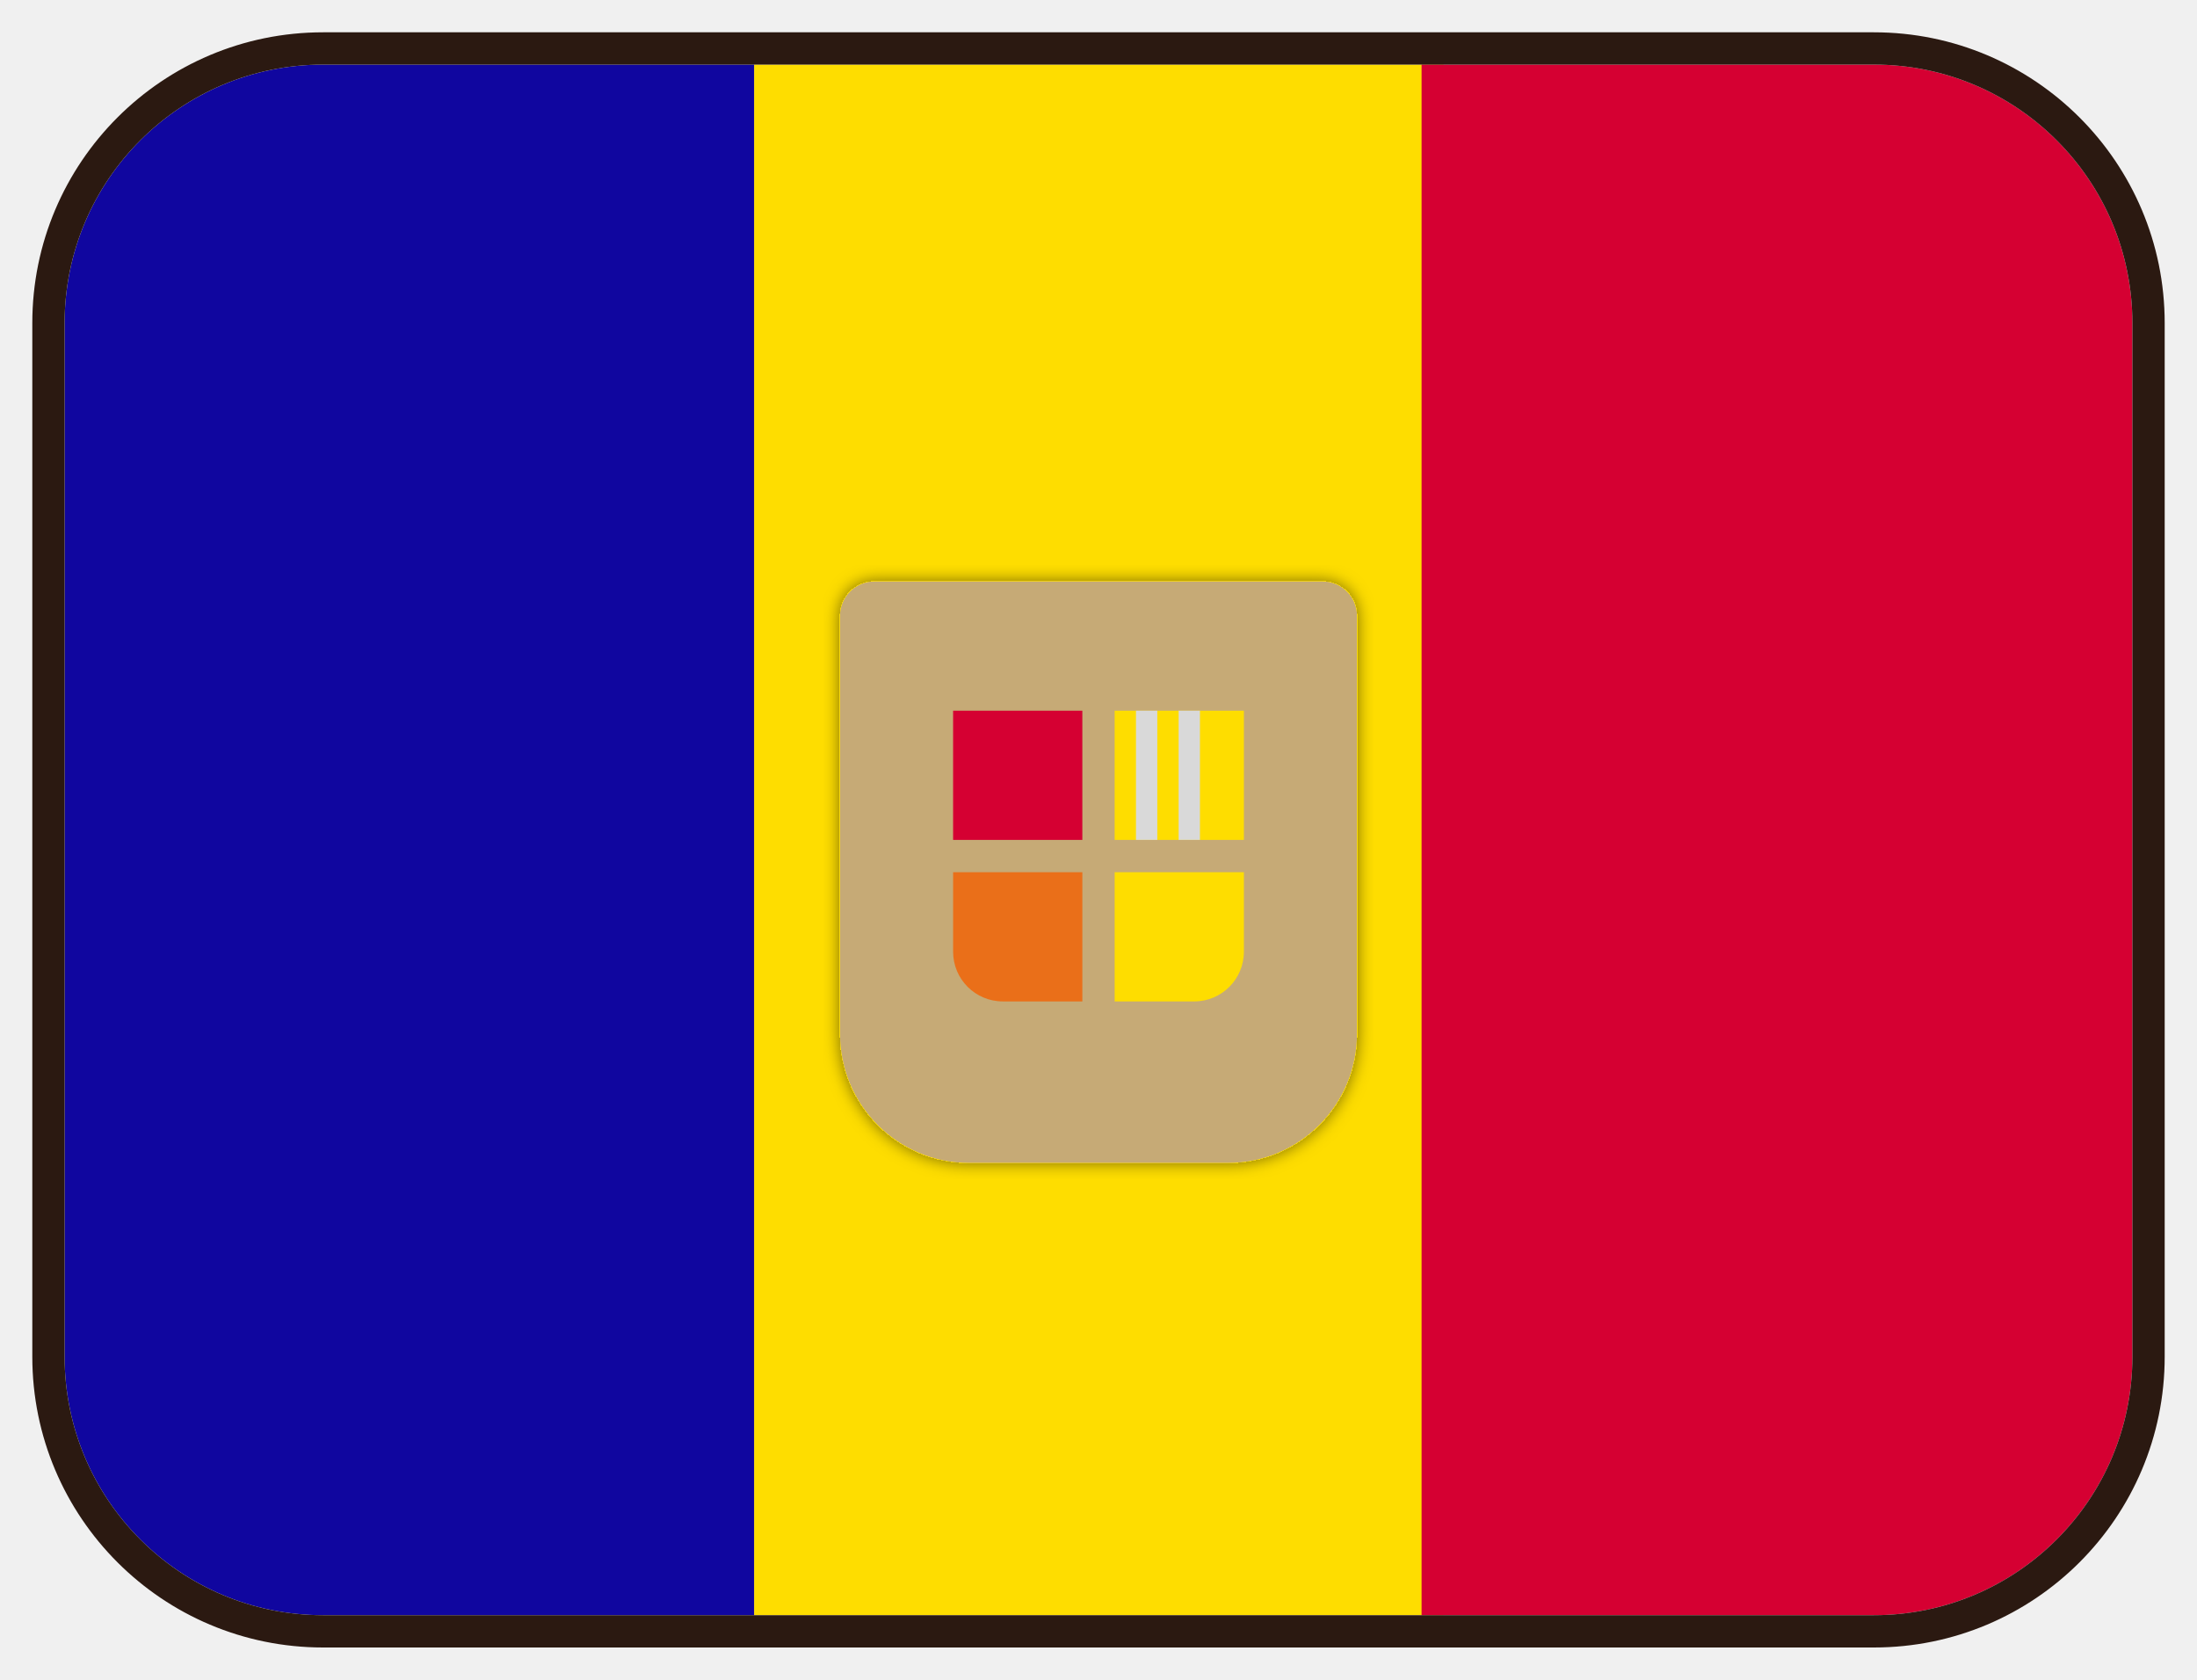
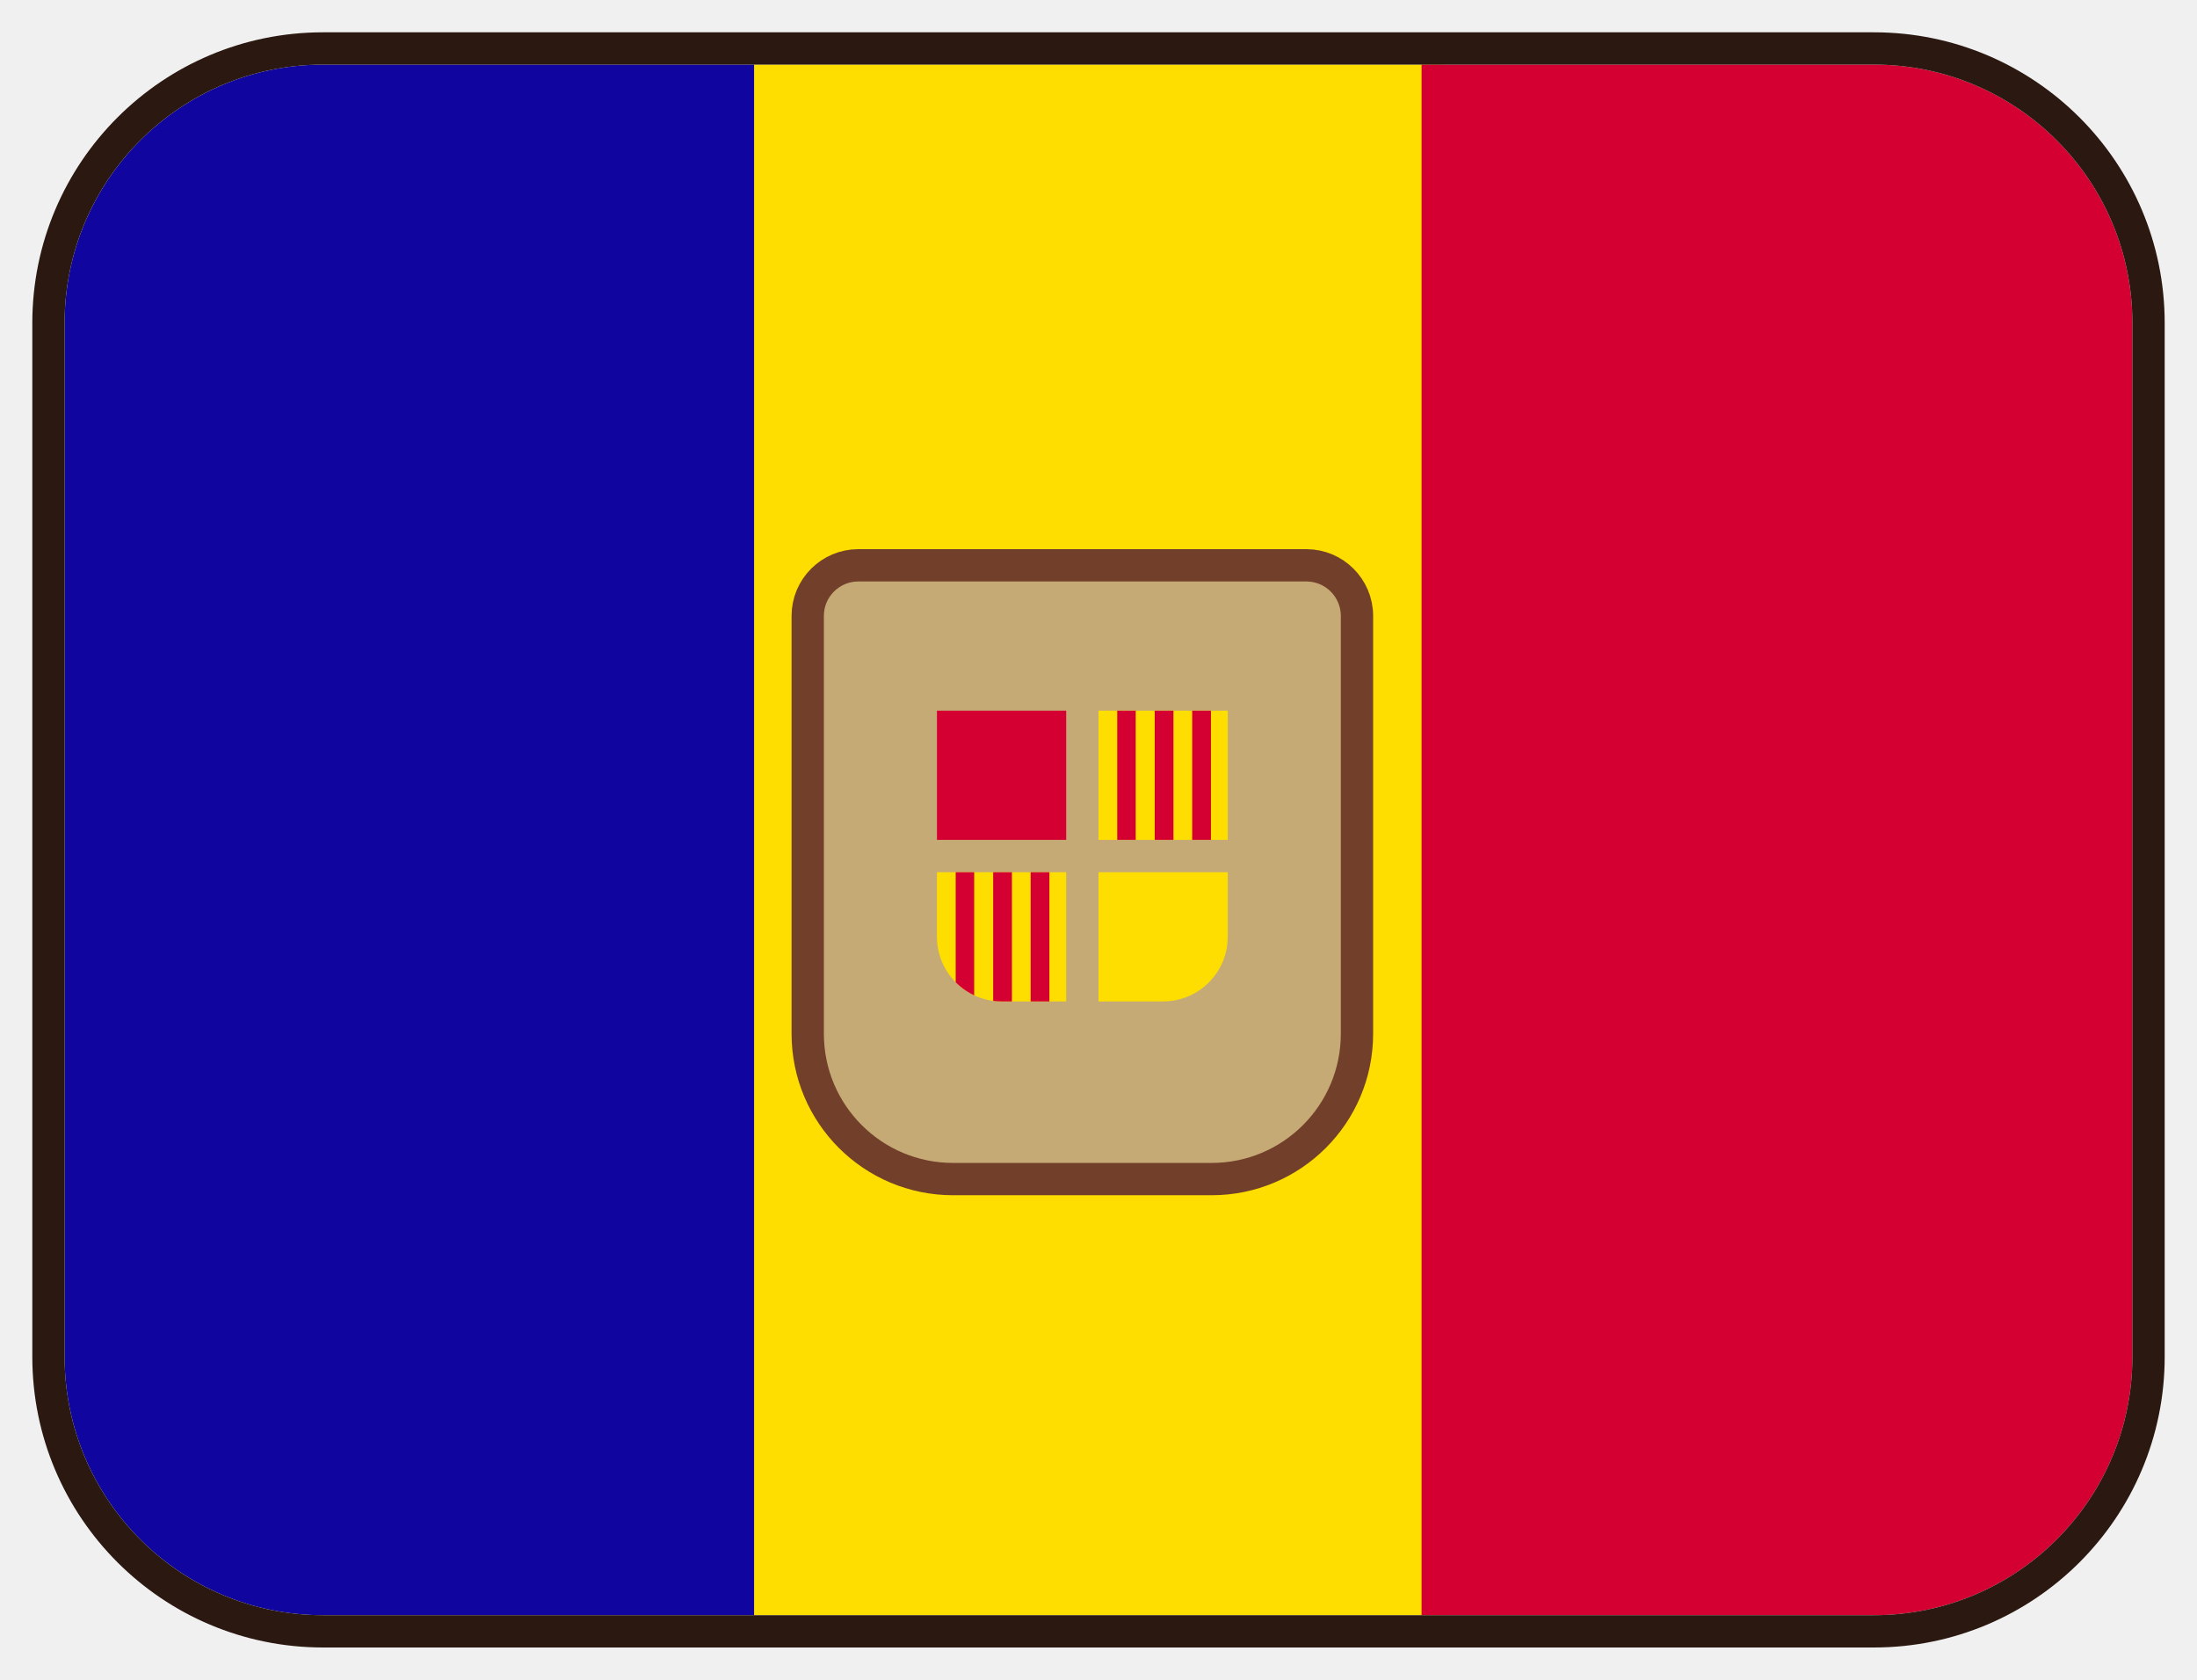
- <svg xmlns="http://www.w3.org/2000/svg" viewBox="0 0 34 26" fill="none">
+ <svg xmlns="http://www.w3.org/2000/svg" width="34" height="26" viewBox="0 0 34 26" fill="none">
  <g clip-path="url(#clip0_3615_46636)">
    <path fill-rule="evenodd" clip-rule="evenodd" d="M11.67 25H22.34V1H11.67V25Z" fill="#FEDD00" />
    <path fill-rule="evenodd" clip-rule="evenodd" d="M22 25H33V1H22V25Z" fill="#D50032" />
    <path fill-rule="evenodd" clip-rule="evenodd" d="M1 25H11.67V1H1V25Z" fill="#10069F" />
-     <g filter="url(#filter0_d_3615_46636)">
-       <path fill-rule="evenodd" clip-rule="evenodd" d="M13 9.533C13 9.239 13.239 9 13.533 9H20.467C20.761 9 21 9.239 21 9.533V16C21 17.105 20.105 18 19 18H15C13.895 18 13 17.105 13 16V9.533Z" fill="#C6AA76" />
-       <rect x="14.75" y="11" width="2" height="2" fill="#D50032" />
-       <rect x="17.25" y="11" width="2" height="2" fill="#FEDD00" />
-       <path d="M17.25 13.5H19.25V14.731C19.25 15.156 18.906 15.5 18.481 15.5H17.25V13.5Z" fill="#FEDD00" />
-       <path d="M14.75 13.5H16.75V15.5H15.519C15.094 15.5 14.75 15.156 14.75 14.731V13.5Z" fill="#EA6F19" />
+     <path d="M13.283 8.75C12.851 8.75 12.5 9.101 12.5 9.533V16C12.5 17.243 13.507 18.25 14.75 18.25H18.75C19.993 18.25 21 17.243 21 16V9.533C21 9.101 20.649 8.75 20.217 8.75H13.283Z" fill="#C6AA76" stroke="#723F2A" stroke-width="0.5" />
+     <g clip-path="url(#clip1_3615_46636)">
+       <rect x="14.5" y="11" width="2" height="2" fill="#D50032" />
+       <path d="M17 13.5H19V15.5H17V13.5Z" fill="#FEDD00" />
+       <path d="M14.5 13.5H16.5V15.5H14.5V13.5Z" fill="#FEDD00" />
+       <path d="M14.79 13.5H15.076V15.5H14.79V13.5Z" fill="#D50032" />
+       <path d="M15.37 13.5H15.66V15.5H15.37V13.5Z" fill="#D50032" />
+       <path d="M15.95 13.5H16.24V15.5H15.95V13.5Z" fill="#D50032" />
+       <path d="M17 11H19V13H17V11Z" fill="#FEDD00" />
+       <path d="M17.29 11H17.576V13H17.29V11Z" fill="#D50032" />
+       <path d="M17.87 11H18.16V13H17.87V11Z" fill="#D50032" />
+       <path d="M18.45 11H18.74V13H18.45V11Z" fill="#D50032" />
    </g>
-     <rect x="17.58" y="11" width="0.33" height="2" fill="#D9D9D9" />
-     <rect x="18.24" y="11" width="0.33" height="2" fill="#D9D9D9" />
  </g>
  <rect x="0.75" y="0.75" width="32.5" height="24.5" rx="4.25" stroke="#2B1911" stroke-width="0.5" />
  <defs>
-     <filter id="filter0_d_3615_46636" x="12.75" y="8.75" width="8.5" height="9.5" filterUnits="userSpaceOnUse" color-interpolation-filters="sRGB">
-       <feFlood flood-opacity="0" result="BackgroundImageFix" />
-       <feColorMatrix in="SourceAlpha" type="matrix" values="0 0 0 0 0 0 0 0 0 0 0 0 0 0 0 0 0 0 127 0" result="hardAlpha" />
-       <feOffset />
-       <feGaussianBlur stdDeviation="0.125" />
-       <feComposite in2="hardAlpha" operator="out" />
-       <feColorMatrix type="matrix" values="0 0 0 0 0 0 0 0 0 0 0 0 0 0 0 0 0 0 0.5 0" />
-       <feBlend mode="normal" in2="BackgroundImageFix" result="effect1_dropShadow_3615_46636" />
-       <feBlend mode="normal" in="SourceGraphic" in2="effect1_dropShadow_3615_46636" result="shape" />
-     </filter>
    <clipPath id="clip0_3615_46636">
      <rect x="1" y="1" width="32" height="24" rx="4" fill="white" />
    </clipPath>
+     <clipPath id="clip1_3615_46636">
+       <path d="M14.5 11H19V14.5C19 15.052 18.552 15.5 18 15.5H15.5C14.948 15.5 14.5 15.052 14.5 14.5V11Z" fill="white" />
+     </clipPath>
  </defs>
</svg>
